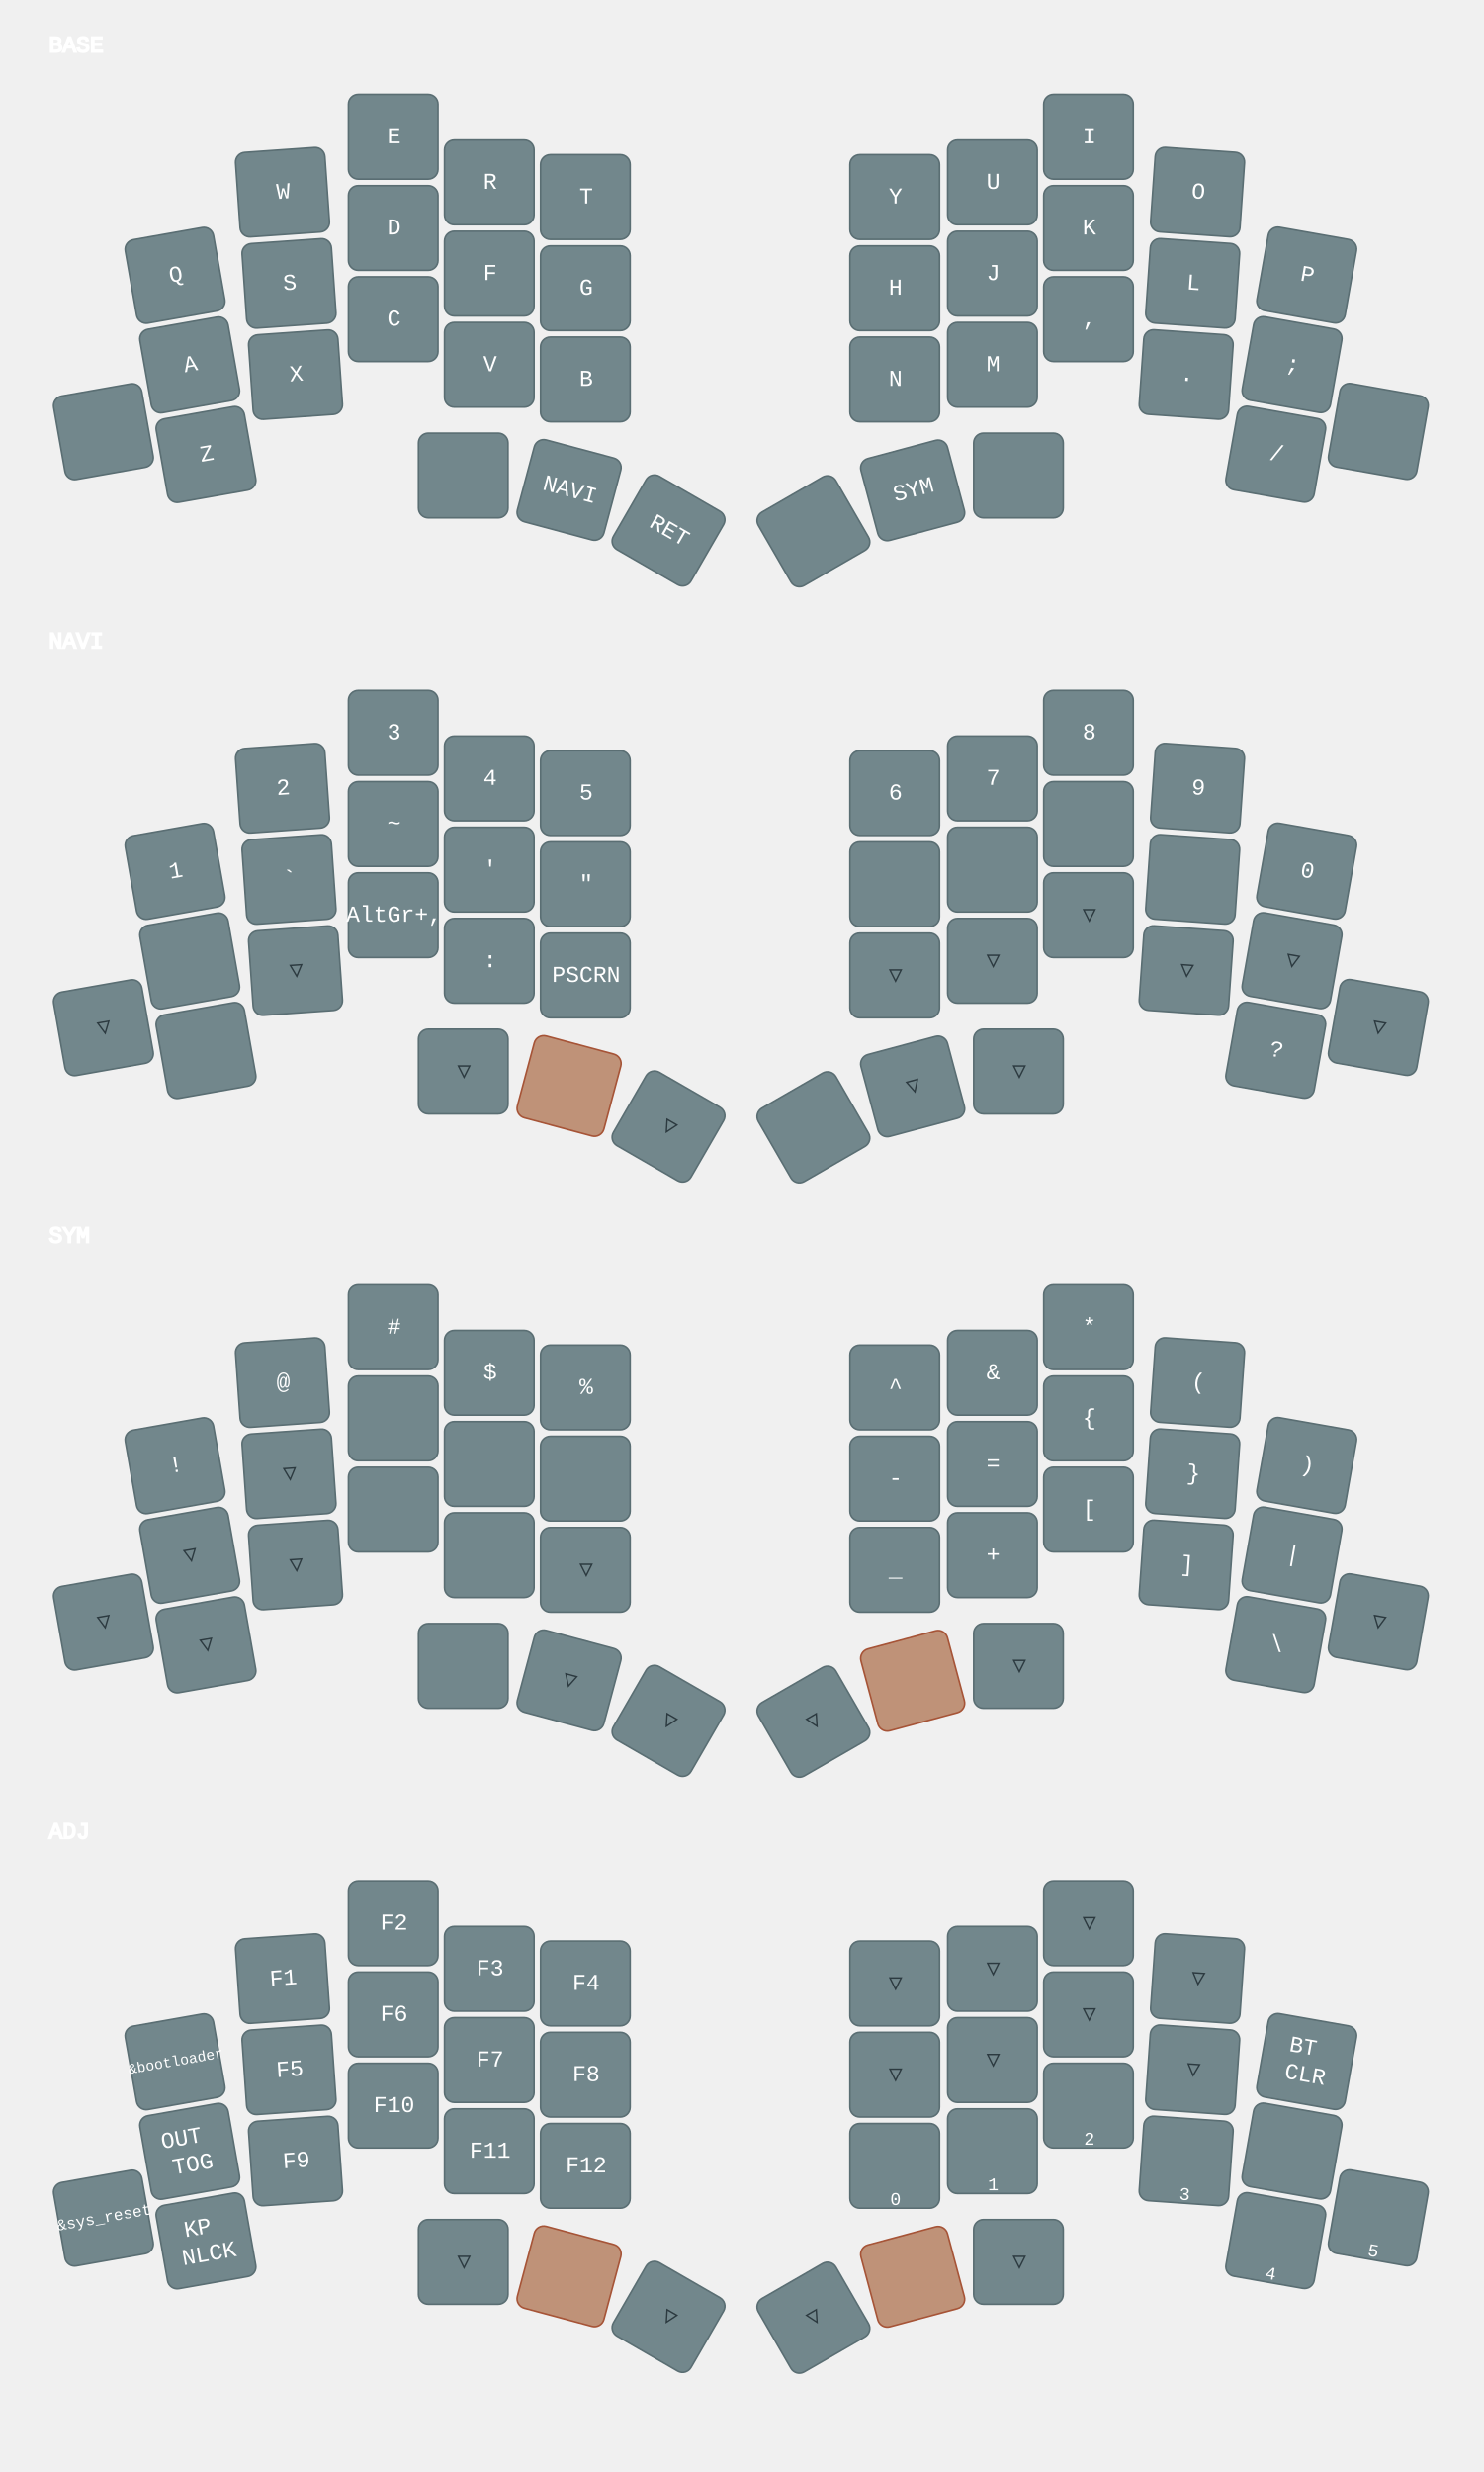
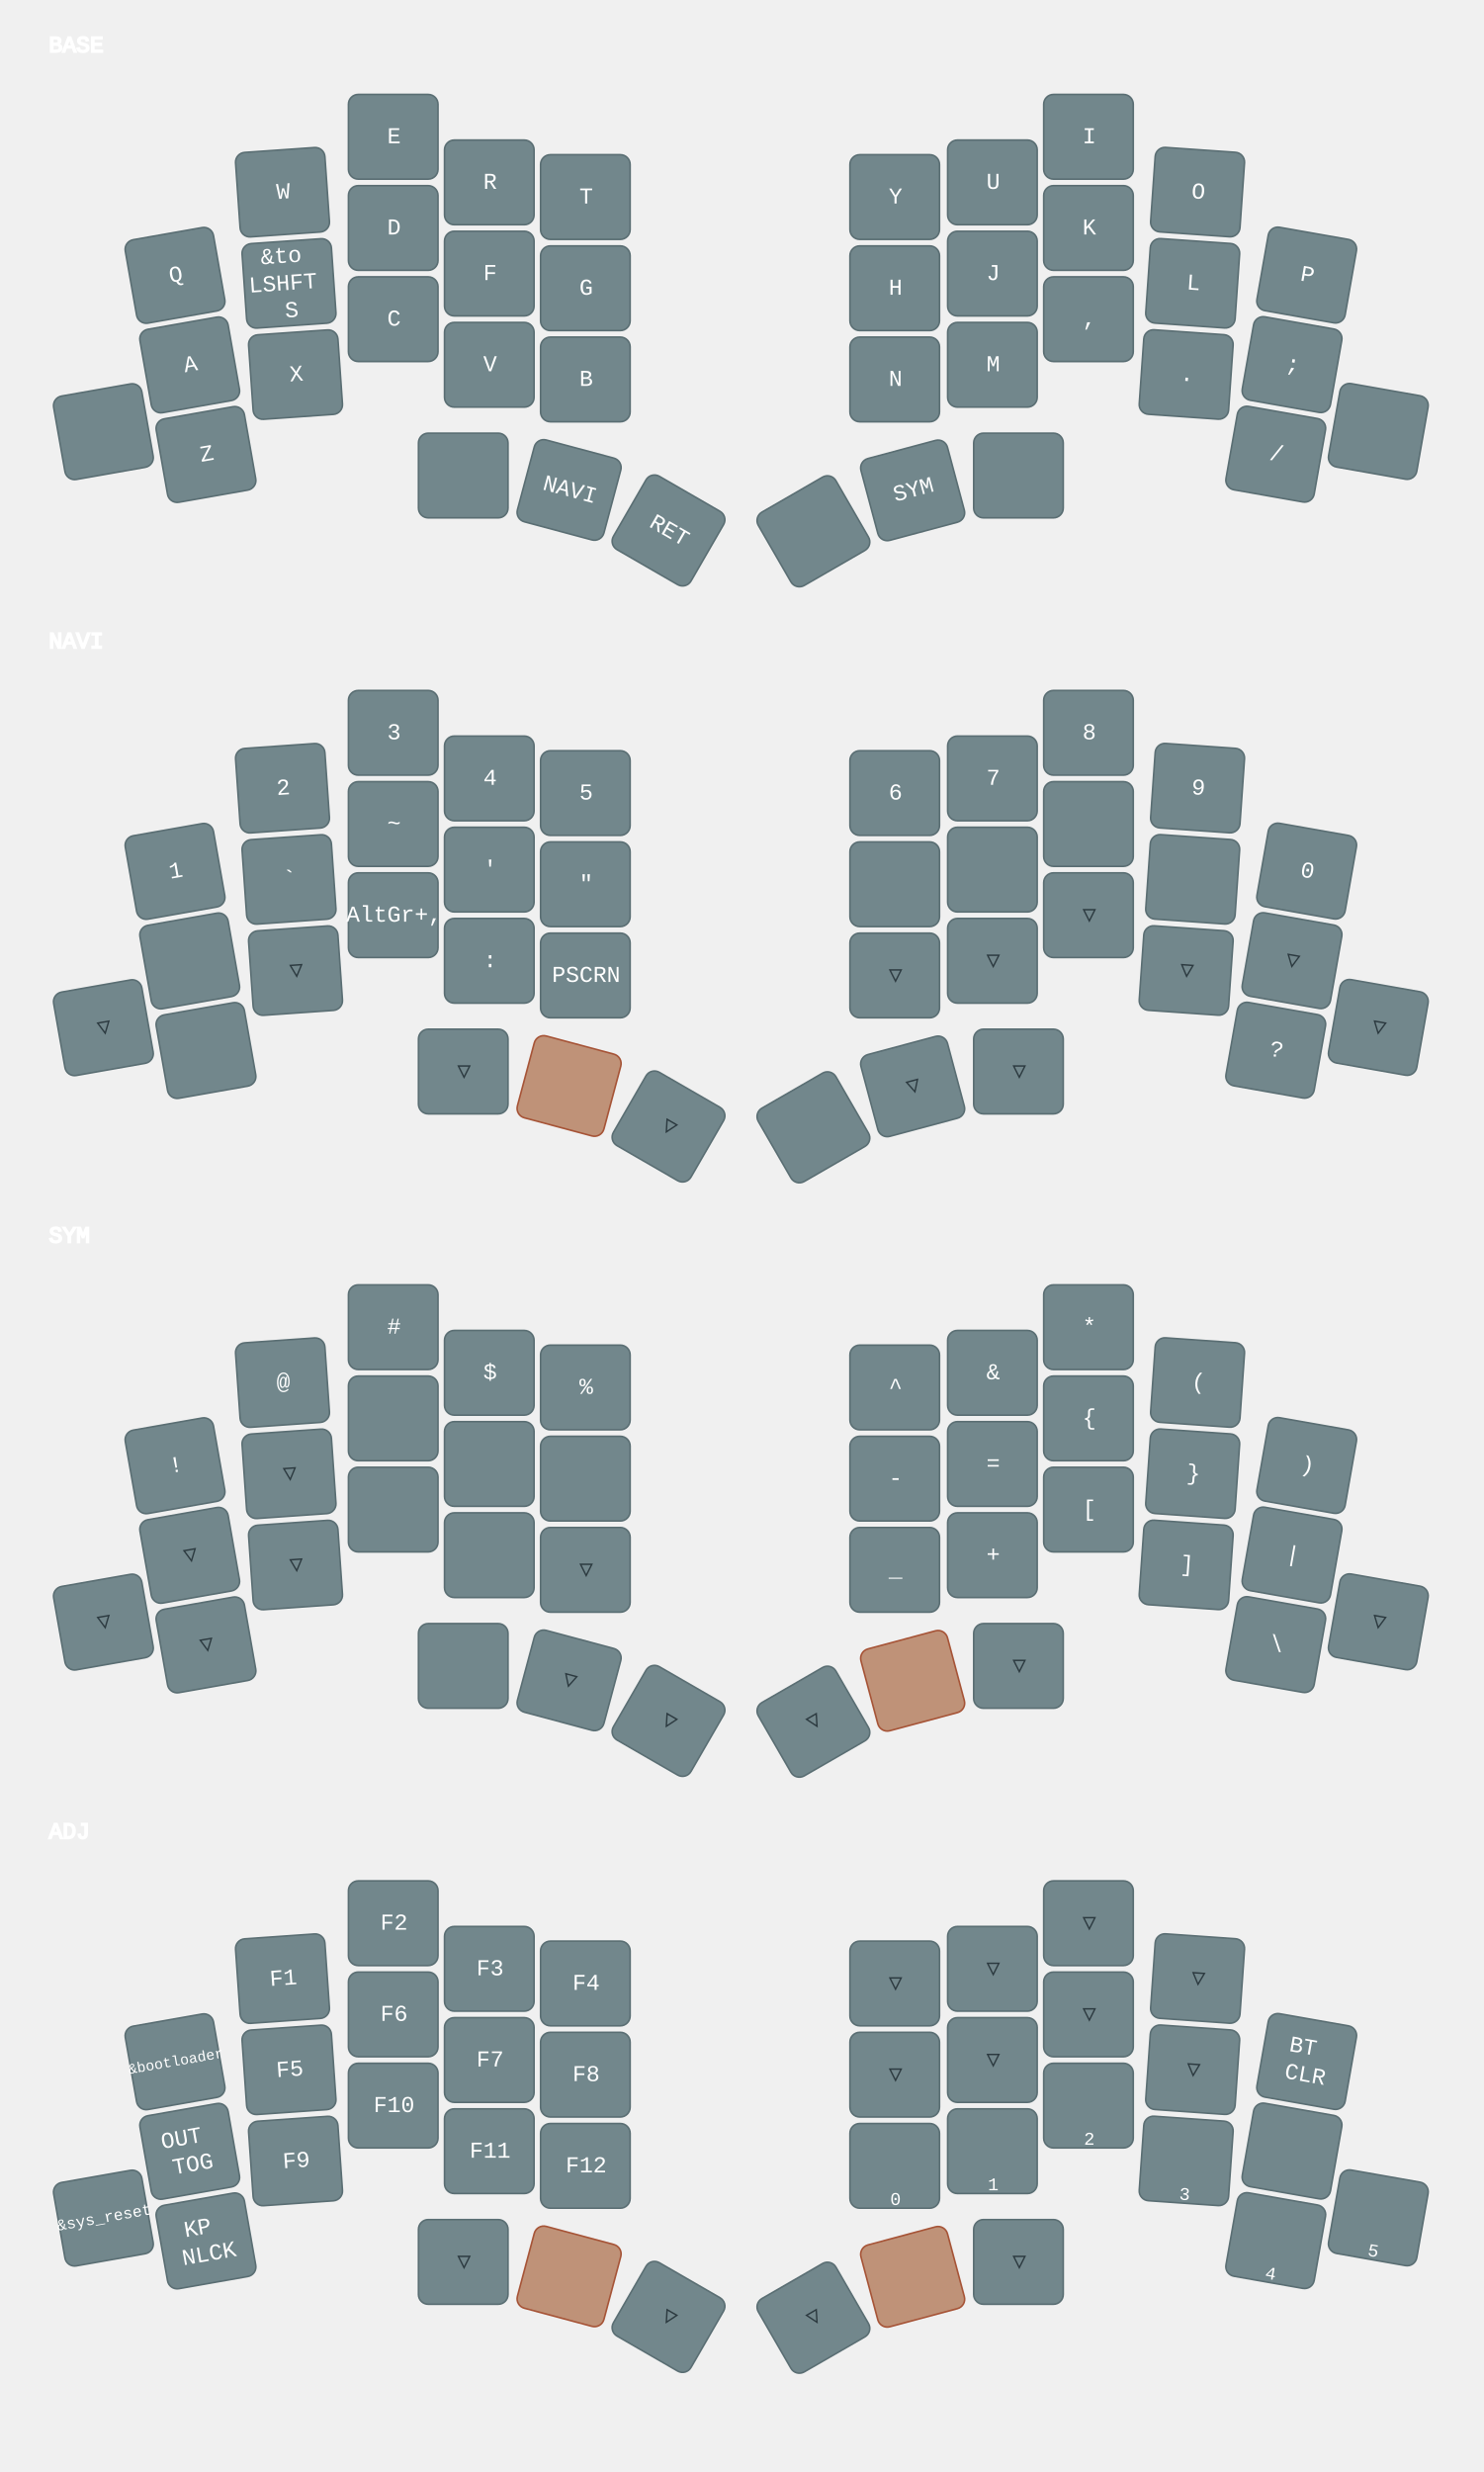
<svg xmlns="http://www.w3.org/2000/svg" xmlns:xlink="http://www.w3.org/1999/xlink" width="911" height="1518" viewBox="0 0 911 1518" class="keymap">
  <defs>/* start glyphs */
<svg id="mdi:apple-keyboard-command">
      <svg id="mdi-apple-keyboard-command" viewBox="0 0 24 24">
        <path d="M6,2A4,4 0 0,1 10,6V8H14V6A4,4 0 0,1 18,2A4,4 0 0,1 22,6A4,4 0 0,1 18,10H16V14H18A4,4 0 0,1 22,18A4,4 0 0,1 18,22A4,4 0 0,1 14,18V16H10V18A4,4 0 0,1 6,22A4,4 0 0,1 2,18A4,4 0 0,1 6,14H8V10H6A4,4 0 0,1 2,6A4,4 0 0,1 6,2M16,18A2,2 0 0,0 18,20A2,2 0 0,0 20,18A2,2 0 0,0 18,16H16V18M14,10H10V14H14V10M6,16A2,2 0 0,0 4,18A2,2 0 0,0 6,20A2,2 0 0,0 8,18V16H6M8,6A2,2 0 0,0 6,4A2,2 0 0,0 4,6A2,2 0 0,0 6,8H8V6M18,8A2,2 0 0,0 20,6A2,2 0 0,0 18,4A2,2 0 0,0 16,6V8H18Z" />
      </svg>
    </svg>
    <svg id="mdi:apple-keyboard-control">
      <svg id="mdi-apple-keyboard-control" viewBox="0 0 24 24">
        <path d="M19.78,11.78L18.36,13.19L12,6.83L5.64,13.19L4.22,11.78L12,4L19.78,11.78Z" />
      </svg>
    </svg>
    <svg id="mdi:apple-keyboard-option">
      <svg id="mdi-apple-keyboard-option" viewBox="0 0 24 24">
        <path d="M3,4H9.11L16.15,18H21V20H14.88L7.84,6H3V4M14,4H21V6H14V4Z" />
      </svg>
    </svg>
    <svg id="mdi:apple-keyboard-shift">
      <svg id="mdi-apple-keyboard-shift" viewBox="0 0 24 24">
        <path d="M15,18V12H17.17L12,6.83L6.83,12H9V18H15M12,4L22,14H17V20H7V14H2L12,4Z" />
      </svg>
    </svg>
    <svg id="mdi:arrow-down-bold">
      <svg id="mdi-arrow-down-bold" viewBox="0 0 24 24">
        <path d="M9,4H15V12H19.84L12,19.84L4.16,12H9V4Z" />
      </svg>
    </svg>
    <svg id="mdi:arrow-left-bold">
      <svg id="mdi-arrow-left-bold" viewBox="0 0 24 24">
        <path d="M20,9V15H12V19.84L4.16,12L12,4.16V9H20Z" />
      </svg>
    </svg>
    <svg id="mdi:arrow-right-bold">
      <svg id="mdi-arrow-right-bold" viewBox="0 0 24 24">
        <path d="M4,15V9H12V4.16L19.84,12L12,19.84V15H4Z" />
      </svg>
    </svg>
    <svg id="mdi:arrow-up-bold">
      <svg id="mdi-arrow-up-bold" viewBox="0 0 24 24">
        <path d="M15,20H9V12H4.16L12,4.16L19.84,12H15V20Z" />
      </svg>
    </svg>
    <svg id="mdi:backspace">
      <svg id="mdi-backspace" viewBox="0 0 24 24">
        <path d="M22,3H7C6.31,3 5.77,3.35 5.41,3.88L0,12L5.41,20.11C5.77,20.64 6.31,21 7,21H22A2,2 0 0,0 24,19V5A2,2 0 0,0 22,3M19,15.59L17.59,17L14,13.41L10.41,17L9,15.59L12.59,12L9,8.41L10.41,7L14,10.59L17.59,7L19,8.41L15.41,12" />
      </svg>
    </svg>
    <svg id="mdi:backspace-reverse-outline">
      <svg id="mdi-backspace-reverse-outline" viewBox="0 0 24 24">
        <path d="M5,15.59L6.41,17L10,13.41L13.59,17L15,15.59L11.41,12L15,8.41L13.59,7L10,10.59L6.41,7L5,8.41L8.59,12L5,15.59M2,3A2,2 0 0,0 0,5V19A2,2 0 0,0 2,21H17C17.69,21 18.23,20.64 18.59,20.11L24,12L18.59,3.88C18.23,3.35 17.69,3 17,3H2M2,5H17L21.72,12L17,19H2V5Z" />
      </svg>
    </svg>
    <svg id="mdi:bluetooth-connect">
      <svg id="mdi-bluetooth-connect" viewBox="0 0 24 24">
        <path d="M19,10L17,12L19,14L21,12M14.88,16.29L13,18.17V14.41M13,5.83L14.88,7.71L13,9.58M17.71,7.71L12,2H11V9.58L6.41,5L5,6.41L10.59,12L5,17.58L6.41,19L11,14.41V22H12L17.71,16.29L13.41,12M7,12L5,10L3,12L5,14L7,12Z" />
      </svg>
    </svg>
    <svg id="mdi:bluetooth-off">
      <svg id="mdi-bluetooth-off" viewBox="0 0 24 24">
        <path d="M13,5.83L14.88,7.71L13.28,9.31L14.69,10.72L17.71,7.7L12,2H11V7.03L13,9.03M5.41,4L4,5.41L10.59,12L5,17.59L6.41,19L11,14.41V22H12L16.29,17.71L18.59,20L20,18.59M13,18.17V14.41L14.88,16.29" />
      </svg>
    </svg>
    <svg id="mdi:keyboard-esc">
      <svg id="mdi-keyboard-esc" viewBox="0 0 24 24">
        <path d="M1 7H7V9H3V11H7V13H3V15H7V17H1V7M11 7H15V9H11V11H13C14.11 11 15 11.9 15 13V15C15 16.11 14.11 17 13 17H9V15H13V13H11C9.9 13 9 12.11 9 11V9C9 7.9 9.9 7 11 7M19 7H21C22.11 7 23 7.9 23 9V10H21V9H19V15H21V14H23V15C23 16.11 22.11 17 21 17H19C17.9 17 17 16.11 17 15V9C17 7.9 17.9 7 19 7Z" />
      </svg>
    </svg>
    <svg id="mdi:keyboard-space">
      <svg id="mdi-keyboard-space" viewBox="0 0 24 24">
        <path d="M3 15H5V19H19V15H21V19C21 20.1 20.1 21 19 21H5C3.9 21 3 20.1 3 19V15Z" />
      </svg>
    </svg>
    <svg id="mdi:keyboard-tab">
      <svg id="mdi-keyboard-tab" viewBox="0 0 24 24">
        <path d="M20,18H22V6H20M11.59,7.41L15.17,11H1V13H15.17L11.59,16.58L13,18L19,12L13,6L11.59,7.41Z" />
      </svg>
    </svg>
    <svg id="mdi:play-pause">
      <svg id="mdi-play-pause" viewBox="0 0 24 24">
        <path d="M3,5V19L11,12M13,19H16V5H13M18,5V19H21V5" />
      </svg>
    </svg>
    <svg id="mdi:skip-next">
      <svg id="mdi-skip-next" viewBox="0 0 24 24">
        <path d="M16,18H18V6H16M6,18L14.5,12L6,6V18Z" />
      </svg>
    </svg>
    <svg id="mdi:skip-previous">
      <svg id="mdi-skip-previous" viewBox="0 0 24 24">
        <path d="M6,18V6H8V18H6M9.5,12L18,6V18L9.5,12Z" />
      </svg>
    </svg>
    <svg id="mdi:volume-high">
      <svg id="mdi-volume-high" viewBox="0 0 24 24">
        <path d="M14,3.23V5.29C16.89,6.15 19,8.83 19,12C19,15.17 16.89,17.84 14,18.7V20.77C18,19.86 21,16.28 21,12C21,7.72 18,4.14 14,3.23M16.5,12C16.5,10.23 15.5,8.71 14,7.97V16C15.5,15.29 16.5,13.76 16.5,12M3,9V15H7L12,20V4L7,9H3Z" />
      </svg>
    </svg>
    <svg id="mdi:volume-low">
      <svg id="mdi-volume-low" viewBox="0 0 24 24">
        <path d="M7,9V15H11L16,20V4L11,9H7Z" />
      </svg>
    </svg>
  </defs>/* end glyphs */
<style>/* inherit to force styles through use tags */
svg path {
    fill: inherit;
}

/* font and background color specifications */
svg.keymap {
    font-family: Menlo,SFMono-Regular,Consolas,Liberation Mono,monospace;
    font-size: 14px;
    font-kerning: normal;
    text-rendering: optimizeLegibility;
    fill: #FFF;
    background: #141F26;
}

/* default key styling */
rect.key {
    fill: #72878C;
    stroke: #5A6E73;
    stroke-width: 1;
}

/* default key side styling, only used is draw_key_sides is set */
rect.side {
    filter: brightness(90%);
}

/* color accent for combo boxes */
rect.combo, rect.combo-separate {
    fill: #54929b;
    stroke: #007772;
}

/* color accent for held keys */
rect.held, rect.combo.held {
    stroke: #A65437;
    fill: #BF9278;
    line-height: 2;
}

/* color accent for ghost (optional) keys */
rect.ghost, rect.combo.ghost {
    stroke-dasharray: 4, 4;
    stroke-width: 2;
}

text {
    text-anchor: middle;
    dominant-baseline: middle;
}

/* styling for layer labels */
text.label {
    text-anchor: start;
    stroke: white;
    paint-order: stroke;
}

/* styling for combo tap, and key hold/shifted label text */
text.combo, text.hold, text.shifted {
    font-size: 11px;
}

text.hold {
    text-anchor: middle;
    dominant-baseline: auto;
}

text.shifted {
    text-anchor: middle;
    dominant-baseline: hanging;
}

/* styling for hold/shifted label text in combo box */
text.combo.hold, text.combo.shifted {
    font-size: 8px;
}

/* lighter symbol for transparent keys */
text.trans {
    fill: #2C3A40;
}

/* styling for combo dendrons */
path.combo {
    stroke-width: 1;
    stroke: gray;
    fill: none;
}

/* Start Tabler Icons Cleanup */
/* cannot use height/width with glyphs */
.icon-tabler &gt; path {
    fill: inherit;
    stroke: inherit;
    stroke-width: 2;
}
/* hide tabler's default box */
.icon-tabler &gt; path[stroke="none"][fill="none"] {
    visibility: hidden;
}
/* End Tabler Icons Cleanup */
</style>
  <g transform="translate(30, 0)" class="layer-BASE">
    <text x="0" y="28" class="label" id="BASE">BASE</text>
    <g transform="translate(0, 56)">
      <g transform="translate(78, 113) rotate(-10.0)" class="key keypos-0">
        <rect rx="6" ry="6" x="-28" y="-26" width="55" height="52" class="key" />
        <text x="0" y="0" class="key tap">Q</text>
      </g>
      <g transform="translate(144, 62) rotate(-4.0)" class="key keypos-1">
        <rect rx="6" ry="6" x="-28" y="-26" width="55" height="52" class="key" />
        <text x="0" y="0" class="key tap">W</text>
      </g>
      <g transform="translate(212, 28)" class="key keypos-2">
        <rect rx="6" ry="6" x="-28" y="-26" width="55" height="52" class="key" />
        <text x="0" y="0" class="key tap">E</text>
      </g>
      <g transform="translate(271, 56)" class="key keypos-3">
        <rect rx="6" ry="6" x="-28" y="-26" width="55" height="52" class="key" />
        <text x="0" y="0" class="key tap">R</text>
      </g>
      <g transform="translate(330, 65)" class="key keypos-4">
        <rect rx="6" ry="6" x="-28" y="-26" width="55" height="52" class="key" />
        <text x="0" y="0" class="key tap">T</text>
      </g>
      <g transform="translate(520, 65)" class="key keypos-5">
        <rect rx="6" ry="6" x="-28" y="-26" width="55" height="52" class="key" />
        <text x="0" y="0" class="key tap">Y</text>
      </g>
      <g transform="translate(580, 56)" class="key keypos-6">
        <rect rx="6" ry="6" x="-28" y="-26" width="55" height="52" class="key" />
        <text x="0" y="0" class="key tap">U</text>
      </g>
      <g transform="translate(639, 28)" class="key keypos-7">
        <rect rx="6" ry="6" x="-28" y="-26" width="55" height="52" class="key" />
        <text x="0" y="0" class="key tap">I</text>
      </g>
      <g transform="translate(706, 62) rotate(4.0)" class="key keypos-8">
        <rect rx="6" ry="6" x="-28" y="-26" width="55" height="52" class="key" />
        <text x="0" y="0" class="key tap">O</text>
      </g>
      <g transform="translate(773, 113) rotate(10.0)" class="key keypos-9">
        <rect rx="6" ry="6" x="-28" y="-26" width="55" height="52" class="key" />
        <text x="0" y="0" class="key tap">P</text>
      </g>
      <g transform="translate(87, 168) rotate(-10.0)" class="key keypos-10">
        <rect rx="6" ry="6" x="-28" y="-26" width="55" height="52" class="key" />
        <text x="0" y="0" class="key tap">A</text>
      </g>
      <g transform="translate(148, 118) rotate(-4.0)" class="key keypos-11">
        <rect rx="6" ry="6" x="-28" y="-26" width="55" height="52" class="key" />
-         <text x="0" y="0" class="key tap">S</text>
+         <text x="0" y="0" class="key tap">
+           <tspan x="0" dy="-1.2em">&amp;to</tspan>
+           <tspan x="0" dy="1.2em">LSHFT</tspan>
+           <tspan x="0" dy="1.2em">S</tspan>
+         </text>
      </g>
      <g transform="translate(212, 84)" class="key keypos-12">
        <rect rx="6" ry="6" x="-28" y="-26" width="55" height="52" class="key" />
        <text x="0" y="0" class="key tap">D</text>
+         <use href="#mdi:apple-keyboard-command" xlink:href="#mdi:apple-keyboard-command" x="-6" y="12" height="12" width="12.0" class="key hold glyph mdi:apple-keyboard-command" />
      </g>
      <g transform="translate(271, 112)" class="key keypos-13">
        <rect rx="6" ry="6" x="-28" y="-26" width="55" height="52" class="key" />
        <text x="0" y="0" class="key tap">F</text>
+         <use href="#mdi:apple-keyboard-control" xlink:href="#mdi:apple-keyboard-control" x="-6" y="12" height="12" width="12.0" class="key hold glyph mdi:apple-keyboard-control" />
      </g>
      <g transform="translate(330, 121)" class="key keypos-14">
        <rect rx="6" ry="6" x="-28" y="-26" width="55" height="52" class="key" />
        <text x="0" y="0" class="key tap">G</text>
      </g>
      <g transform="translate(520, 121)" class="key keypos-15">
        <rect rx="6" ry="6" x="-28" y="-26" width="55" height="52" class="key" />
        <text x="0" y="0" class="key tap">H</text>
      </g>
      <g transform="translate(580, 112)" class="key keypos-16">
        <rect rx="6" ry="6" x="-28" y="-26" width="55" height="52" class="key" />
        <text x="0" y="0" class="key tap">J</text>
      </g>
      <g transform="translate(639, 84)" class="key keypos-17">
        <rect rx="6" ry="6" x="-28" y="-26" width="55" height="52" class="key" />
        <text x="0" y="0" class="key tap">K</text>
      </g>
      <g transform="translate(703, 118) rotate(4.0)" class="key keypos-18">
        <rect rx="6" ry="6" x="-28" y="-26" width="55" height="52" class="key" />
        <text x="0" y="0" class="key tap">L</text>
      </g>
      <g transform="translate(764, 168) rotate(10.0)" class="key keypos-19">
        <rect rx="6" ry="6" x="-28" y="-26" width="55" height="52" class="key" />
        <text x="0" y="0" class="key tap">;</text>
      </g>
      <g transform="translate(34, 209) rotate(-10.0)" class="key keypos-20">
        <rect rx="6" ry="6" x="-28" y="-26" width="55" height="52" class="key" />
        <use href="#mdi:keyboard-esc" xlink:href="#mdi:keyboard-esc" x="-7" y="-7" height="14" width="14.0" class="key tap glyph mdi:keyboard-esc" />
        <use href="#mdi:apple-keyboard-control" xlink:href="#mdi:apple-keyboard-control" x="-6" y="12" height="12" width="12.0" class="key hold glyph mdi:apple-keyboard-control" />
      </g>
      <g transform="translate(97, 223) rotate(-10.0)" class="key keypos-21">
        <rect rx="6" ry="6" x="-28" y="-26" width="55" height="52" class="key" />
        <text x="0" y="0" class="key tap">Z</text>
      </g>
      <g transform="translate(152, 174) rotate(-4.0)" class="key keypos-22">
        <rect rx="6" ry="6" x="-28" y="-26" width="55" height="52" class="key" />
        <text x="0" y="0" class="key tap">X</text>
      </g>
      <g transform="translate(212, 140)" class="key keypos-23">
        <rect rx="6" ry="6" x="-28" y="-26" width="55" height="52" class="key" />
        <text x="0" y="0" class="key tap">C</text>
      </g>
      <g transform="translate(271, 168)" class="key keypos-24">
        <rect rx="6" ry="6" x="-28" y="-26" width="55" height="52" class="key" />
        <text x="0" y="0" class="key tap">V</text>
      </g>
      <g transform="translate(330, 177)" class="key keypos-25">
        <rect rx="6" ry="6" x="-28" y="-26" width="55" height="52" class="key" />
        <text x="0" y="0" class="key tap">B</text>
      </g>
      <g transform="translate(520, 177)" class="key keypos-26">
        <rect rx="6" ry="6" x="-28" y="-26" width="55" height="52" class="key" />
        <text x="0" y="0" class="key tap">N</text>
      </g>
      <g transform="translate(580, 168)" class="key keypos-27">
        <rect rx="6" ry="6" x="-28" y="-26" width="55" height="52" class="key" />
        <text x="0" y="0" class="key tap">M</text>
      </g>
      <g transform="translate(639, 140)" class="key keypos-28">
        <rect rx="6" ry="6" x="-28" y="-26" width="55" height="52" class="key" />
        <text x="0" y="0" class="key tap">,</text>
      </g>
      <g transform="translate(699, 174) rotate(4.0)" class="key keypos-29">
        <rect rx="6" ry="6" x="-28" y="-26" width="55" height="52" class="key" />
        <text x="0" y="0" class="key tap">.</text>
      </g>
      <g transform="translate(754, 223) rotate(10.0)" class="key keypos-30">
        <rect rx="6" ry="6" x="-28" y="-26" width="55" height="52" class="key" />
        <text x="0" y="0" class="key tap">/</text>
      </g>
      <g transform="translate(817, 209) rotate(10.0)" class="key keypos-31">
        <rect rx="6" ry="6" x="-28" y="-26" width="55" height="52" class="key" />
        <use href="#mdi:apple-keyboard-shift" xlink:href="#mdi:apple-keyboard-shift" x="-7" y="-7" height="14" width="14.0" class="key tap glyph mdi:apple-keyboard-shift" />
      </g>
      <g transform="translate(255, 236)" class="key keypos-32">
        <rect rx="6" ry="6" x="-28" y="-26" width="55" height="52" class="key" />
        <use href="#mdi:backspace" xlink:href="#mdi:backspace" x="-7" y="-7" height="14" width="14.0" class="key tap glyph mdi:backspace" />
        <use href="#mdi:apple-keyboard-command" xlink:href="#mdi:apple-keyboard-command" x="-6" y="12" height="12" width="12.0" class="key hold glyph mdi:apple-keyboard-command" />
      </g>
      <g transform="translate(320, 245) rotate(15.0)" class="key keypos-33">
        <rect rx="6" ry="6" x="-28" y="-26" width="55" height="52" class="key" />
        <a href="#NAVI">
          <text x="0" y="0" class="key tap layer-activator">NAVI</text>
        </a>
      </g>
      <g transform="translate(381, 270) rotate(30.0)" class="key keypos-34">
        <rect rx="6" ry="6" x="-28" y="-26" width="55" height="52" class="key" />
        <text x="0" y="0" class="key tap">RET</text>
      </g>
      <g transform="translate(470, 270) rotate(-30.0)" class="key keypos-35">
        <rect rx="6" ry="6" x="-28" y="-26" width="55" height="52" class="key" />
        <use href="#mdi:keyboard-space" xlink:href="#mdi:keyboard-space" x="-7" y="-7" height="14" width="14.0" class="key tap glyph mdi:keyboard-space" />
      </g>
      <g transform="translate(531, 245) rotate(-15.0)" class="key keypos-36">
        <rect rx="6" ry="6" x="-28" y="-26" width="55" height="52" class="key" />
        <a href="#SYM">
          <text x="0" y="0" class="key tap layer-activator">SYM</text>
        </a>
      </g>
      <g transform="translate(596, 236)" class="key keypos-37">
        <rect rx="6" ry="6" x="-28" y="-26" width="55" height="52" class="key" />
        <use href="#mdi:keyboard-esc" xlink:href="#mdi:keyboard-esc" x="-7" y="-7" height="14" width="14.0" class="key tap glyph mdi:keyboard-esc" />
        <use href="#mdi:apple-keyboard-option" xlink:href="#mdi:apple-keyboard-option" x="-6" y="12" height="12" width="12.0" class="key hold glyph mdi:apple-keyboard-option" />
      </g>
    </g>
  </g>
  <g transform="translate(30, 366)" class="layer-NAVI">
    <text x="0" y="28" class="label" id="NAVI">NAVI</text>
    <g transform="translate(0, 56)">
      <g transform="translate(78, 113) rotate(-10.0)" class="key keypos-0">
        <rect rx="6" ry="6" x="-28" y="-26" width="55" height="52" class="key" />
        <text x="0" y="0" class="key tap">1</text>
      </g>
      <g transform="translate(144, 62) rotate(-4.0)" class="key keypos-1">
        <rect rx="6" ry="6" x="-28" y="-26" width="55" height="52" class="key" />
        <text x="0" y="0" class="key tap">2</text>
      </g>
      <g transform="translate(212, 28)" class="key keypos-2">
        <rect rx="6" ry="6" x="-28" y="-26" width="55" height="52" class="key" />
        <text x="0" y="0" class="key tap">3</text>
      </g>
      <g transform="translate(271, 56)" class="key keypos-3">
        <rect rx="6" ry="6" x="-28" y="-26" width="55" height="52" class="key" />
        <text x="0" y="0" class="key tap">4</text>
      </g>
      <g transform="translate(330, 65)" class="key keypos-4">
        <rect rx="6" ry="6" x="-28" y="-26" width="55" height="52" class="key" />
        <text x="0" y="0" class="key tap">5</text>
      </g>
      <g transform="translate(520, 65)" class="key keypos-5">
        <rect rx="6" ry="6" x="-28" y="-26" width="55" height="52" class="key" />
        <text x="0" y="0" class="key tap">6</text>
      </g>
      <g transform="translate(580, 56)" class="key keypos-6">
        <rect rx="6" ry="6" x="-28" y="-26" width="55" height="52" class="key" />
        <text x="0" y="0" class="key tap">7</text>
      </g>
      <g transform="translate(639, 28)" class="key keypos-7">
        <rect rx="6" ry="6" x="-28" y="-26" width="55" height="52" class="key" />
        <text x="0" y="0" class="key tap">8</text>
      </g>
      <g transform="translate(706, 62) rotate(4.0)" class="key keypos-8">
        <rect rx="6" ry="6" x="-28" y="-26" width="55" height="52" class="key" />
        <text x="0" y="0" class="key tap">9</text>
      </g>
      <g transform="translate(773, 113) rotate(10.0)" class="key keypos-9">
        <rect rx="6" ry="6" x="-28" y="-26" width="55" height="52" class="key" />
        <text x="0" y="0" class="key tap">0</text>
      </g>
      <g transform="translate(87, 168) rotate(-10.0)" class="key keypos-10">
        <rect rx="6" ry="6" x="-28" y="-26" width="55" height="52" class="key" />
        <use href="#mdi:keyboard-tab" xlink:href="#mdi:keyboard-tab" x="-7" y="-7" height="14" width="14.0" class="key tap glyph mdi:keyboard-tab" />
      </g>
      <g transform="translate(148, 118) rotate(-4.0)" class="key keypos-11">
        <rect rx="6" ry="6" x="-28" y="-26" width="55" height="52" class="key" />
        <text x="0" y="0" class="key tap">`</text>
      </g>
      <g transform="translate(212, 84)" class="key keypos-12">
        <rect rx="6" ry="6" x="-28" y="-26" width="55" height="52" class="key" />
        <text x="0" y="0" class="key tap">~</text>
      </g>
      <g transform="translate(271, 112)" class="key keypos-13">
        <rect rx="6" ry="6" x="-28" y="-26" width="55" height="52" class="key" />
        <text x="0" y="0" class="key tap">'</text>
      </g>
      <g transform="translate(330, 121)" class="key keypos-14">
        <rect rx="6" ry="6" x="-28" y="-26" width="55" height="52" class="key" />
        <text x="0" y="0" class="key tap">"</text>
      </g>
      <g transform="translate(520, 121)" class="key keypos-15">
        <rect rx="6" ry="6" x="-28" y="-26" width="55" height="52" class="key" />
        <use href="#mdi:arrow-left-bold" xlink:href="#mdi:arrow-left-bold" x="-7" y="-7" height="14" width="14.0" class="key tap glyph mdi:arrow-left-bold" />
      </g>
      <g transform="translate(580, 112)" class="key keypos-16">
        <rect rx="6" ry="6" x="-28" y="-26" width="55" height="52" class="key" />
        <use href="#mdi:arrow-down-bold" xlink:href="#mdi:arrow-down-bold" x="-7" y="-7" height="14" width="14.0" class="key tap glyph mdi:arrow-down-bold" />
      </g>
      <g transform="translate(639, 84)" class="key keypos-17">
        <rect rx="6" ry="6" x="-28" y="-26" width="55" height="52" class="key" />
        <use href="#mdi:arrow-up-bold" xlink:href="#mdi:arrow-up-bold" x="-7" y="-7" height="14" width="14.0" class="key tap glyph mdi:arrow-up-bold" />
      </g>
      <g transform="translate(703, 118) rotate(4.0)" class="key keypos-18">
        <rect rx="6" ry="6" x="-28" y="-26" width="55" height="52" class="key" />
        <use href="#mdi:arrow-right-bold" xlink:href="#mdi:arrow-right-bold" x="-7" y="-7" height="14" width="14.0" class="key tap glyph mdi:arrow-right-bold" />
      </g>
      <g transform="translate(764, 168) rotate(10.0)" class="key trans keypos-19">
        <rect rx="6" ry="6" x="-28" y="-26" width="55" height="52" class="key trans" />
        <text x="0" y="0" class="key trans tap">▽</text>
      </g>
      <g transform="translate(34, 209) rotate(-10.0)" class="key trans keypos-20">
        <rect rx="6" ry="6" x="-28" y="-26" width="55" height="52" class="key trans" />
        <text x="0" y="0" class="key trans tap">▽</text>
      </g>
      <g transform="translate(97, 223) rotate(-10.0)" class="key keypos-21">
        <rect rx="6" ry="6" x="-28" y="-26" width="55" height="52" class="key" />
        <use href="#mdi:apple-keyboard-shift" xlink:href="#mdi:apple-keyboard-shift" x="-7" y="-7" height="14" width="14.0" class="key tap glyph mdi:apple-keyboard-shift" />
      </g>
      <g transform="translate(152, 174) rotate(-4.0)" class="key trans keypos-22">
        <rect rx="6" ry="6" x="-28" y="-26" width="55" height="52" class="key trans" />
        <text x="0" y="0" class="key trans tap">▽</text>
      </g>
      <g transform="translate(212, 140)" class="key keypos-23">
        <rect rx="6" ry="6" x="-28" y="-26" width="55" height="52" class="key" />
        <text x="0" y="0" class="key tap">AltGr+,</text>
      </g>
      <g transform="translate(271, 168)" class="key keypos-24">
        <rect rx="6" ry="6" x="-28" y="-26" width="55" height="52" class="key" />
        <text x="0" y="0" class="key tap">:</text>
      </g>
      <g transform="translate(330, 177)" class="key keypos-25">
        <rect rx="6" ry="6" x="-28" y="-26" width="55" height="52" class="key" />
        <text x="0" y="0" class="key tap">PSCRN</text>
      </g>
      <g transform="translate(520, 177)" class="key trans keypos-26">
        <rect rx="6" ry="6" x="-28" y="-26" width="55" height="52" class="key trans" />
        <text x="0" y="0" class="key trans tap">▽</text>
      </g>
      <g transform="translate(580, 168)" class="key trans keypos-27">
        <rect rx="6" ry="6" x="-28" y="-26" width="55" height="52" class="key trans" />
        <text x="0" y="0" class="key trans tap">▽</text>
      </g>
      <g transform="translate(639, 140)" class="key trans keypos-28">
        <rect rx="6" ry="6" x="-28" y="-26" width="55" height="52" class="key trans" />
        <text x="0" y="0" class="key trans tap">▽</text>
      </g>
      <g transform="translate(699, 174) rotate(4.0)" class="key trans keypos-29">
        <rect rx="6" ry="6" x="-28" y="-26" width="55" height="52" class="key trans" />
        <text x="0" y="0" class="key trans tap">▽</text>
      </g>
      <g transform="translate(754, 223) rotate(10.0)" class="key keypos-30">
        <rect rx="6" ry="6" x="-28" y="-26" width="55" height="52" class="key" />
        <text x="0" y="0" class="key tap">?</text>
      </g>
      <g transform="translate(817, 209) rotate(10.0)" class="key trans keypos-31">
        <rect rx="6" ry="6" x="-28" y="-26" width="55" height="52" class="key trans" />
        <text x="0" y="0" class="key trans tap">▽</text>
      </g>
      <g transform="translate(255, 236)" class="key trans keypos-32">
        <rect rx="6" ry="6" x="-28" y="-26" width="55" height="52" class="key trans" />
        <text x="0" y="0" class="key trans tap">▽</text>
      </g>
      <g transform="translate(320, 245) rotate(15.0)" class="key held keypos-33">
        <rect rx="6" ry="6" x="-28" y="-26" width="55" height="52" class="key held" />
      </g>
      <g transform="translate(381, 270) rotate(30.0)" class="key trans keypos-34">
        <rect rx="6" ry="6" x="-28" y="-26" width="55" height="52" class="key trans" />
        <text x="0" y="0" class="key trans tap">▽</text>
      </g>
      <g transform="translate(470, 270) rotate(-30.0)" class="key backspace keypos-35">
        <rect rx="6" ry="6" x="-28" y="-26" width="55" height="52" class="key backspace" />
        <use href="#mdi:backspace" xlink:href="#mdi:backspace" x="-7" y="-7" height="14" width="14.0" class="key backspace tap glyph mdi:backspace" />
      </g>
      <g transform="translate(531, 245) rotate(-15.0)" class="key trans keypos-36">
        <rect rx="6" ry="6" x="-28" y="-26" width="55" height="52" class="key trans" />
        <text x="0" y="0" class="key trans tap">▽</text>
      </g>
      <g transform="translate(596, 236)" class="key trans keypos-37">
        <rect rx="6" ry="6" x="-28" y="-26" width="55" height="52" class="key trans" />
        <text x="0" y="0" class="key trans tap">▽</text>
      </g>
    </g>
  </g>
  <g transform="translate(30, 731)" class="layer-SYM">
    <text x="0" y="28" class="label" id="SYM">SYM</text>
    <g transform="translate(0, 56)">
      <g transform="translate(78, 113) rotate(-10.0)" class="key keypos-0">
        <rect rx="6" ry="6" x="-28" y="-26" width="55" height="52" class="key" />
        <text x="0" y="0" class="key tap">!</text>
      </g>
      <g transform="translate(144, 62) rotate(-4.0)" class="key keypos-1">
        <rect rx="6" ry="6" x="-28" y="-26" width="55" height="52" class="key" />
        <text x="0" y="0" class="key tap">@</text>
      </g>
      <g transform="translate(212, 28)" class="key keypos-2">
        <rect rx="6" ry="6" x="-28" y="-26" width="55" height="52" class="key" />
        <text x="0" y="0" class="key tap">#</text>
      </g>
      <g transform="translate(271, 56)" class="key keypos-3">
        <rect rx="6" ry="6" x="-28" y="-26" width="55" height="52" class="key" />
        <text x="0" y="0" class="key tap">$</text>
      </g>
      <g transform="translate(330, 65)" class="key keypos-4">
        <rect rx="6" ry="6" x="-28" y="-26" width="55" height="52" class="key" />
        <text x="0" y="0" class="key tap">%</text>
      </g>
      <g transform="translate(520, 65)" class="key keypos-5">
        <rect rx="6" ry="6" x="-28" y="-26" width="55" height="52" class="key" />
        <text x="0" y="0" class="key tap">^</text>
      </g>
      <g transform="translate(580, 56)" class="key keypos-6">
        <rect rx="6" ry="6" x="-28" y="-26" width="55" height="52" class="key" />
        <text x="0" y="0" class="key tap">&amp;</text>
      </g>
      <g transform="translate(639, 28)" class="key keypos-7">
        <rect rx="6" ry="6" x="-28" y="-26" width="55" height="52" class="key" />
        <text x="0" y="0" class="key tap">*</text>
      </g>
      <g transform="translate(706, 62) rotate(4.0)" class="key keypos-8">
        <rect rx="6" ry="6" x="-28" y="-26" width="55" height="52" class="key" />
        <text x="0" y="0" class="key tap">(</text>
      </g>
      <g transform="translate(773, 113) rotate(10.0)" class="key keypos-9">
        <rect rx="6" ry="6" x="-28" y="-26" width="55" height="52" class="key" />
        <text x="0" y="0" class="key tap">)</text>
      </g>
      <g transform="translate(87, 168) rotate(-10.0)" class="key trans keypos-10">
        <rect rx="6" ry="6" x="-28" y="-26" width="55" height="52" class="key trans" />
        <text x="0" y="0" class="key trans tap">▽</text>
      </g>
      <g transform="translate(148, 118) rotate(-4.0)" class="key trans keypos-11">
        <rect rx="6" ry="6" x="-28" y="-26" width="55" height="52" class="key trans" />
        <text x="0" y="0" class="key trans tap">▽</text>
      </g>
      <g transform="translate(212, 84)" class="key keypos-12">
        <rect rx="6" ry="6" x="-28" y="-26" width="55" height="52" class="key" />
        <use href="#mdi:volume-high" xlink:href="#mdi:volume-high" x="-7" y="-7" height="14" width="14.0" class="key tap glyph mdi:volume-high" />
      </g>
      <g transform="translate(271, 112)" class="key keypos-13">
        <rect rx="6" ry="6" x="-28" y="-26" width="55" height="52" class="key" />
        <use href="#mdi:skip-next" xlink:href="#mdi:skip-next" x="-7" y="-7" height="14" width="14.0" class="key tap glyph mdi:skip-next" />
      </g>
      <g transform="translate(330, 121)" class="key keypos-14">
        <rect rx="6" ry="6" x="-28" y="-26" width="55" height="52" class="key" />
        <use href="#mdi:play-pause" xlink:href="#mdi:play-pause" x="-7" y="-7" height="14" width="14.0" class="key tap glyph mdi:play-pause" />
      </g>
      <g transform="translate(520, 121)" class="key keypos-15">
        <rect rx="6" ry="6" x="-28" y="-26" width="55" height="52" class="key" />
        <text x="0" y="0" class="key tap">-</text>
      </g>
      <g transform="translate(580, 112)" class="key keypos-16">
        <rect rx="6" ry="6" x="-28" y="-26" width="55" height="52" class="key" />
        <text x="0" y="0" class="key tap">=</text>
      </g>
      <g transform="translate(639, 84)" class="key keypos-17">
        <rect rx="6" ry="6" x="-28" y="-26" width="55" height="52" class="key" />
        <text x="0" y="0" class="key tap">{</text>
      </g>
      <g transform="translate(703, 118) rotate(4.0)" class="key keypos-18">
        <rect rx="6" ry="6" x="-28" y="-26" width="55" height="52" class="key" />
        <text x="0" y="0" class="key tap">}</text>
      </g>
      <g transform="translate(764, 168) rotate(10.0)" class="key keypos-19">
        <rect rx="6" ry="6" x="-28" y="-26" width="55" height="52" class="key" />
        <text x="0" y="0" class="key tap">|</text>
      </g>
      <g transform="translate(34, 209) rotate(-10.0)" class="key trans keypos-20">
        <rect rx="6" ry="6" x="-28" y="-26" width="55" height="52" class="key trans" />
        <text x="0" y="0" class="key trans tap">▽</text>
      </g>
      <g transform="translate(97, 223) rotate(-10.0)" class="key trans keypos-21">
        <rect rx="6" ry="6" x="-28" y="-26" width="55" height="52" class="key trans" />
        <text x="0" y="0" class="key trans tap">▽</text>
      </g>
      <g transform="translate(152, 174) rotate(-4.0)" class="key trans keypos-22">
        <rect rx="6" ry="6" x="-28" y="-26" width="55" height="52" class="key trans" />
        <text x="0" y="0" class="key trans tap">▽</text>
      </g>
      <g transform="translate(212, 140)" class="key keypos-23">
        <rect rx="6" ry="6" x="-28" y="-26" width="55" height="52" class="key" />
        <use href="#mdi:volume-low" xlink:href="#mdi:volume-low" x="-7" y="-7" height="14" width="14.0" class="key tap glyph mdi:volume-low" />
      </g>
      <g transform="translate(271, 168)" class="key keypos-24">
        <rect rx="6" ry="6" x="-28" y="-26" width="55" height="52" class="key" />
        <use href="#mdi:skip-previous" xlink:href="#mdi:skip-previous" x="-7" y="-7" height="14" width="14.0" class="key tap glyph mdi:skip-previous" />
      </g>
      <g transform="translate(330, 177)" class="key trans keypos-25">
        <rect rx="6" ry="6" x="-28" y="-26" width="55" height="52" class="key trans" />
        <text x="0" y="0" class="key trans tap">▽</text>
      </g>
      <g transform="translate(520, 177)" class="key keypos-26">
        <rect rx="6" ry="6" x="-28" y="-26" width="55" height="52" class="key" />
        <text x="0" y="0" class="key tap">_</text>
      </g>
      <g transform="translate(580, 168)" class="key keypos-27">
        <rect rx="6" ry="6" x="-28" y="-26" width="55" height="52" class="key" />
        <text x="0" y="0" class="key tap">+</text>
      </g>
      <g transform="translate(639, 140)" class="key keypos-28">
        <rect rx="6" ry="6" x="-28" y="-26" width="55" height="52" class="key" />
        <text x="0" y="0" class="key tap">[</text>
      </g>
      <g transform="translate(699, 174) rotate(4.0)" class="key keypos-29">
        <rect rx="6" ry="6" x="-28" y="-26" width="55" height="52" class="key" />
        <text x="0" y="0" class="key tap">]</text>
      </g>
      <g transform="translate(754, 223) rotate(10.0)" class="key keypos-30">
        <rect rx="6" ry="6" x="-28" y="-26" width="55" height="52" class="key" />
        <text x="0" y="0" class="key tap">\</text>
      </g>
      <g transform="translate(817, 209) rotate(10.0)" class="key trans keypos-31">
        <rect rx="6" ry="6" x="-28" y="-26" width="55" height="52" class="key trans" />
        <text x="0" y="0" class="key trans tap">▽</text>
      </g>
      <g transform="translate(255, 236)" class="key keypos-32">
        <rect rx="6" ry="6" x="-28" y="-26" width="55" height="52" class="key" />
        <use href="#mdi:backspace-reverse-outline" xlink:href="#mdi:backspace-reverse-outline" x="-7" y="-7" height="14" width="14.0" class="key tap glyph mdi:backspace-reverse-outline" />
        <use href="#mdi:apple-keyboard-command" xlink:href="#mdi:apple-keyboard-command" x="-6" y="12" height="12" width="12.0" class="key hold glyph mdi:apple-keyboard-command" />
      </g>
      <g transform="translate(320, 245) rotate(15.0)" class="key trans keypos-33">
        <rect rx="6" ry="6" x="-28" y="-26" width="55" height="52" class="key trans" />
        <text x="0" y="0" class="key trans tap">▽</text>
      </g>
      <g transform="translate(381, 270) rotate(30.0)" class="key trans keypos-34">
        <rect rx="6" ry="6" x="-28" y="-26" width="55" height="52" class="key trans" />
        <text x="0" y="0" class="key trans tap">▽</text>
      </g>
      <g transform="translate(470, 270) rotate(-30.0)" class="key trans keypos-35">
        <rect rx="6" ry="6" x="-28" y="-26" width="55" height="52" class="key trans" />
        <text x="0" y="0" class="key trans tap">▽</text>
      </g>
      <g transform="translate(531, 245) rotate(-15.0)" class="key held keypos-36">
        <rect rx="6" ry="6" x="-28" y="-26" width="55" height="52" class="key held" />
      </g>
      <g transform="translate(596, 236)" class="key trans keypos-37">
        <rect rx="6" ry="6" x="-28" y="-26" width="55" height="52" class="key trans" />
        <text x="0" y="0" class="key trans tap">▽</text>
      </g>
    </g>
  </g>
  <g transform="translate(30, 1097)" class="layer-ADJ">
    <text x="0" y="28" class="label" id="ADJ">ADJ</text>
    <g transform="translate(0, 56)">
      <g transform="translate(78, 113) rotate(-10.0)" class="key keypos-0">
        <rect rx="6" ry="6" x="-28" y="-26" width="55" height="52" class="key" />
        <text x="0" y="0" class="key tap">
          <tspan style="font-size: 64%">&amp;bootloader</tspan>
        </text>
      </g>
      <g transform="translate(144, 62) rotate(-4.0)" class="key keypos-1">
        <rect rx="6" ry="6" x="-28" y="-26" width="55" height="52" class="key" />
        <text x="0" y="0" class="key tap">F1</text>
      </g>
      <g transform="translate(212, 28)" class="key keypos-2">
        <rect rx="6" ry="6" x="-28" y="-26" width="55" height="52" class="key" />
        <text x="0" y="0" class="key tap">F2</text>
      </g>
      <g transform="translate(271, 56)" class="key keypos-3">
        <rect rx="6" ry="6" x="-28" y="-26" width="55" height="52" class="key" />
        <text x="0" y="0" class="key tap">F3</text>
      </g>
      <g transform="translate(330, 65)" class="key keypos-4">
        <rect rx="6" ry="6" x="-28" y="-26" width="55" height="52" class="key" />
        <text x="0" y="0" class="key tap">F4</text>
      </g>
      <g transform="translate(520, 65)" class="key trans keypos-5">
        <rect rx="6" ry="6" x="-28" y="-26" width="55" height="52" class="key trans" />
        <text x="0" y="0" class="key trans tap">▽</text>
      </g>
      <g transform="translate(580, 56)" class="key trans keypos-6">
        <rect rx="6" ry="6" x="-28" y="-26" width="55" height="52" class="key trans" />
        <text x="0" y="0" class="key trans tap">▽</text>
      </g>
      <g transform="translate(639, 28)" class="key trans keypos-7">
        <rect rx="6" ry="6" x="-28" y="-26" width="55" height="52" class="key trans" />
        <text x="0" y="0" class="key trans tap">▽</text>
      </g>
      <g transform="translate(706, 62) rotate(4.0)" class="key trans keypos-8">
        <rect rx="6" ry="6" x="-28" y="-26" width="55" height="52" class="key trans" />
        <text x="0" y="0" class="key trans tap">▽</text>
      </g>
      <g transform="translate(773, 113) rotate(10.0)" class="key keypos-9">
        <rect rx="6" ry="6" x="-28" y="-26" width="55" height="52" class="key" />
        <text x="0" y="0" class="key tap">
          <tspan x="0" dy="-0.6em">BT</tspan>
          <tspan x="0" dy="1.2em">CLR</tspan>
        </text>
      </g>
      <g transform="translate(87, 168) rotate(-10.0)" class="key keypos-10">
        <rect rx="6" ry="6" x="-28" y="-26" width="55" height="52" class="key" />
        <text x="0" y="0" class="key tap">
          <tspan x="0" dy="-0.6em">OUT</tspan>
          <tspan x="0" dy="1.2em">TOG</tspan>
        </text>
      </g>
      <g transform="translate(148, 118) rotate(-4.0)" class="key keypos-11">
        <rect rx="6" ry="6" x="-28" y="-26" width="55" height="52" class="key" />
        <text x="0" y="0" class="key tap">F5</text>
      </g>
      <g transform="translate(212, 84)" class="key keypos-12">
        <rect rx="6" ry="6" x="-28" y="-26" width="55" height="52" class="key" />
        <text x="0" y="0" class="key tap">F6</text>
      </g>
      <g transform="translate(271, 112)" class="key keypos-13">
        <rect rx="6" ry="6" x="-28" y="-26" width="55" height="52" class="key" />
        <text x="0" y="0" class="key tap">F7</text>
      </g>
      <g transform="translate(330, 121)" class="key keypos-14">
        <rect rx="6" ry="6" x="-28" y="-26" width="55" height="52" class="key" />
        <text x="0" y="0" class="key tap">F8</text>
      </g>
      <g transform="translate(520, 121)" class="key trans keypos-15">
        <rect rx="6" ry="6" x="-28" y="-26" width="55" height="52" class="key trans" />
        <text x="0" y="0" class="key trans tap">▽</text>
      </g>
      <g transform="translate(580, 112)" class="key trans keypos-16">
        <rect rx="6" ry="6" x="-28" y="-26" width="55" height="52" class="key trans" />
        <text x="0" y="0" class="key trans tap">▽</text>
      </g>
      <g transform="translate(639, 84)" class="key trans keypos-17">
        <rect rx="6" ry="6" x="-28" y="-26" width="55" height="52" class="key trans" />
        <text x="0" y="0" class="key trans tap">▽</text>
      </g>
      <g transform="translate(703, 118) rotate(4.0)" class="key trans keypos-18">
        <rect rx="6" ry="6" x="-28" y="-26" width="55" height="52" class="key trans" />
        <text x="0" y="0" class="key trans tap">▽</text>
      </g>
      <g transform="translate(764, 168) rotate(10.0)" class="key keypos-19">
        <rect rx="6" ry="6" x="-28" y="-26" width="55" height="52" class="key" />
        <use href="#mdi:bluetooth-off" xlink:href="#mdi:bluetooth-off" x="-7" y="-7" height="14" width="14.0" class="key tap glyph mdi:bluetooth-off" />
      </g>
      <g transform="translate(34, 209) rotate(-10.0)" class="key keypos-20">
        <rect rx="6" ry="6" x="-28" y="-26" width="55" height="52" class="key" />
        <text x="0" y="0" class="key tap">
          <tspan style="font-size: 70%">&amp;sys_reset</tspan>
        </text>
      </g>
      <g transform="translate(97, 223) rotate(-10.0)" class="key keypos-21">
        <rect rx="6" ry="6" x="-28" y="-26" width="55" height="52" class="key" />
        <text x="0" y="0" class="key tap">
          <tspan x="0" dy="-0.6em">KP</tspan>
          <tspan x="0" dy="1.2em">NLCK</tspan>
        </text>
      </g>
      <g transform="translate(152, 174) rotate(-4.0)" class="key keypos-22">
        <rect rx="6" ry="6" x="-28" y="-26" width="55" height="52" class="key" />
        <text x="0" y="0" class="key tap">F9</text>
      </g>
      <g transform="translate(212, 140)" class="key keypos-23">
        <rect rx="6" ry="6" x="-28" y="-26" width="55" height="52" class="key" />
        <text x="0" y="0" class="key tap">F10</text>
      </g>
      <g transform="translate(271, 168)" class="key keypos-24">
        <rect rx="6" ry="6" x="-28" y="-26" width="55" height="52" class="key" />
        <text x="0" y="0" class="key tap">F11</text>
      </g>
      <g transform="translate(330, 177)" class="key keypos-25">
        <rect rx="6" ry="6" x="-28" y="-26" width="55" height="52" class="key" />
        <text x="0" y="0" class="key tap">F12</text>
      </g>
      <g transform="translate(520, 177)" class="key keypos-26">
        <rect rx="6" ry="6" x="-28" y="-26" width="55" height="52" class="key" />
        <use href="#mdi:bluetooth-connect" xlink:href="#mdi:bluetooth-connect" x="-7" y="-7" height="14" width="14.0" class="key tap glyph mdi:bluetooth-connect" />
        <text x="0" y="24" class="key hold">0</text>
      </g>
      <g transform="translate(580, 168)" class="key keypos-27">
        <rect rx="6" ry="6" x="-28" y="-26" width="55" height="52" class="key" />
        <use href="#mdi:bluetooth-connect" xlink:href="#mdi:bluetooth-connect" x="-7" y="-7" height="14" width="14.0" class="key tap glyph mdi:bluetooth-connect" />
        <text x="0" y="24" class="key hold">1</text>
      </g>
      <g transform="translate(639, 140)" class="key keypos-28">
        <rect rx="6" ry="6" x="-28" y="-26" width="55" height="52" class="key" />
        <use href="#mdi:bluetooth-connect" xlink:href="#mdi:bluetooth-connect" x="-7" y="-7" height="14" width="14.0" class="key tap glyph mdi:bluetooth-connect" />
        <text x="0" y="24" class="key hold">2</text>
      </g>
      <g transform="translate(699, 174) rotate(4.0)" class="key keypos-29">
        <rect rx="6" ry="6" x="-28" y="-26" width="55" height="52" class="key" />
        <use href="#mdi:bluetooth-connect" xlink:href="#mdi:bluetooth-connect" x="-7" y="-7" height="14" width="14.0" class="key tap glyph mdi:bluetooth-connect" />
        <text x="0" y="24" class="key hold">3</text>
      </g>
      <g transform="translate(754, 223) rotate(10.0)" class="key keypos-30">
        <rect rx="6" ry="6" x="-28" y="-26" width="55" height="52" class="key" />
        <use href="#mdi:bluetooth-connect" xlink:href="#mdi:bluetooth-connect" x="-7" y="-7" height="14" width="14.0" class="key tap glyph mdi:bluetooth-connect" />
        <text x="0" y="24" class="key hold">4</text>
      </g>
      <g transform="translate(817, 209) rotate(10.0)" class="key keypos-31">
        <rect rx="6" ry="6" x="-28" y="-26" width="55" height="52" class="key" />
        <use href="#mdi:bluetooth-connect" xlink:href="#mdi:bluetooth-connect" x="-7" y="-7" height="14" width="14.0" class="key tap glyph mdi:bluetooth-connect" />
        <text x="0" y="24" class="key hold">5</text>
      </g>
      <g transform="translate(255, 236)" class="key trans keypos-32">
        <rect rx="6" ry="6" x="-28" y="-26" width="55" height="52" class="key trans" />
        <text x="0" y="0" class="key trans tap">▽</text>
      </g>
      <g transform="translate(320, 245) rotate(15.0)" class="key held keypos-33">
        <rect rx="6" ry="6" x="-28" y="-26" width="55" height="52" class="key held" />
      </g>
      <g transform="translate(381, 270) rotate(30.0)" class="key trans keypos-34">
        <rect rx="6" ry="6" x="-28" y="-26" width="55" height="52" class="key trans" />
        <text x="0" y="0" class="key trans tap">▽</text>
      </g>
      <g transform="translate(470, 270) rotate(-30.0)" class="key trans keypos-35">
        <rect rx="6" ry="6" x="-28" y="-26" width="55" height="52" class="key trans" />
        <text x="0" y="0" class="key trans tap">▽</text>
      </g>
      <g transform="translate(531, 245) rotate(-15.0)" class="key held keypos-36">
        <rect rx="6" ry="6" x="-28" y="-26" width="55" height="52" class="key held" />
      </g>
      <g transform="translate(596, 236)" class="key trans keypos-37">
        <rect rx="6" ry="6" x="-28" y="-26" width="55" height="52" class="key trans" />
        <text x="0" y="0" class="key trans tap">▽</text>
      </g>
    </g>
  </g>
</svg>
